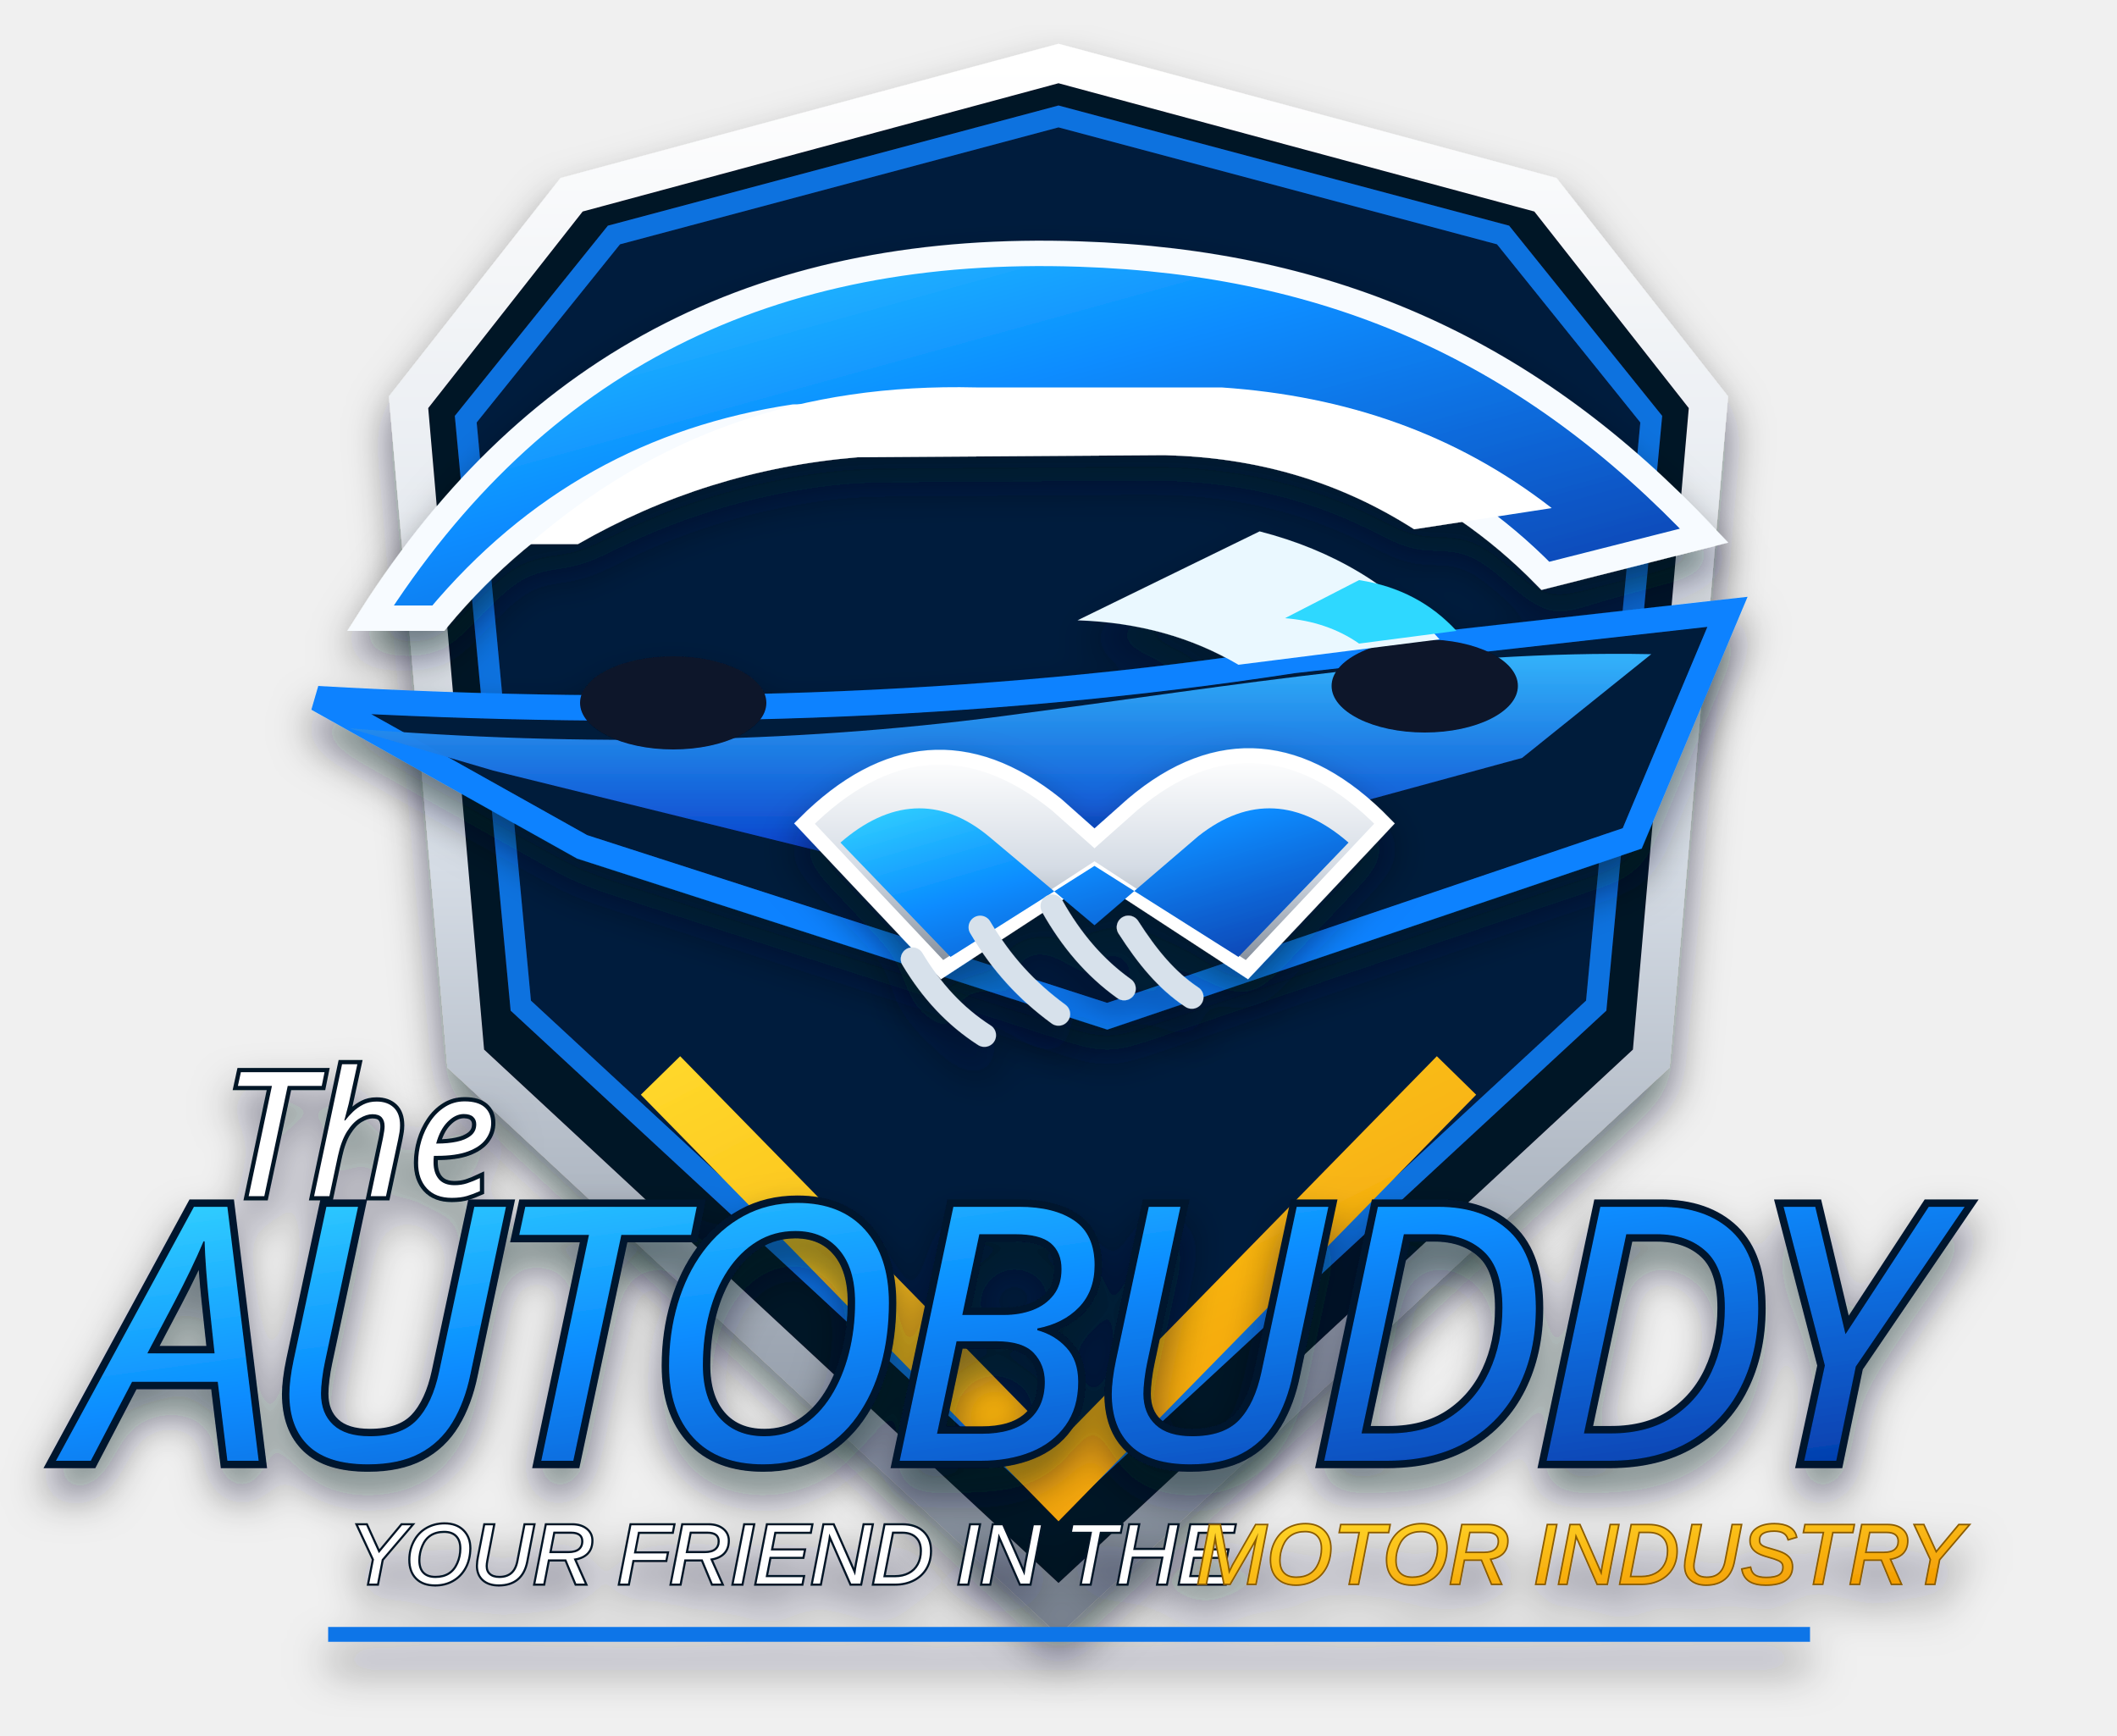
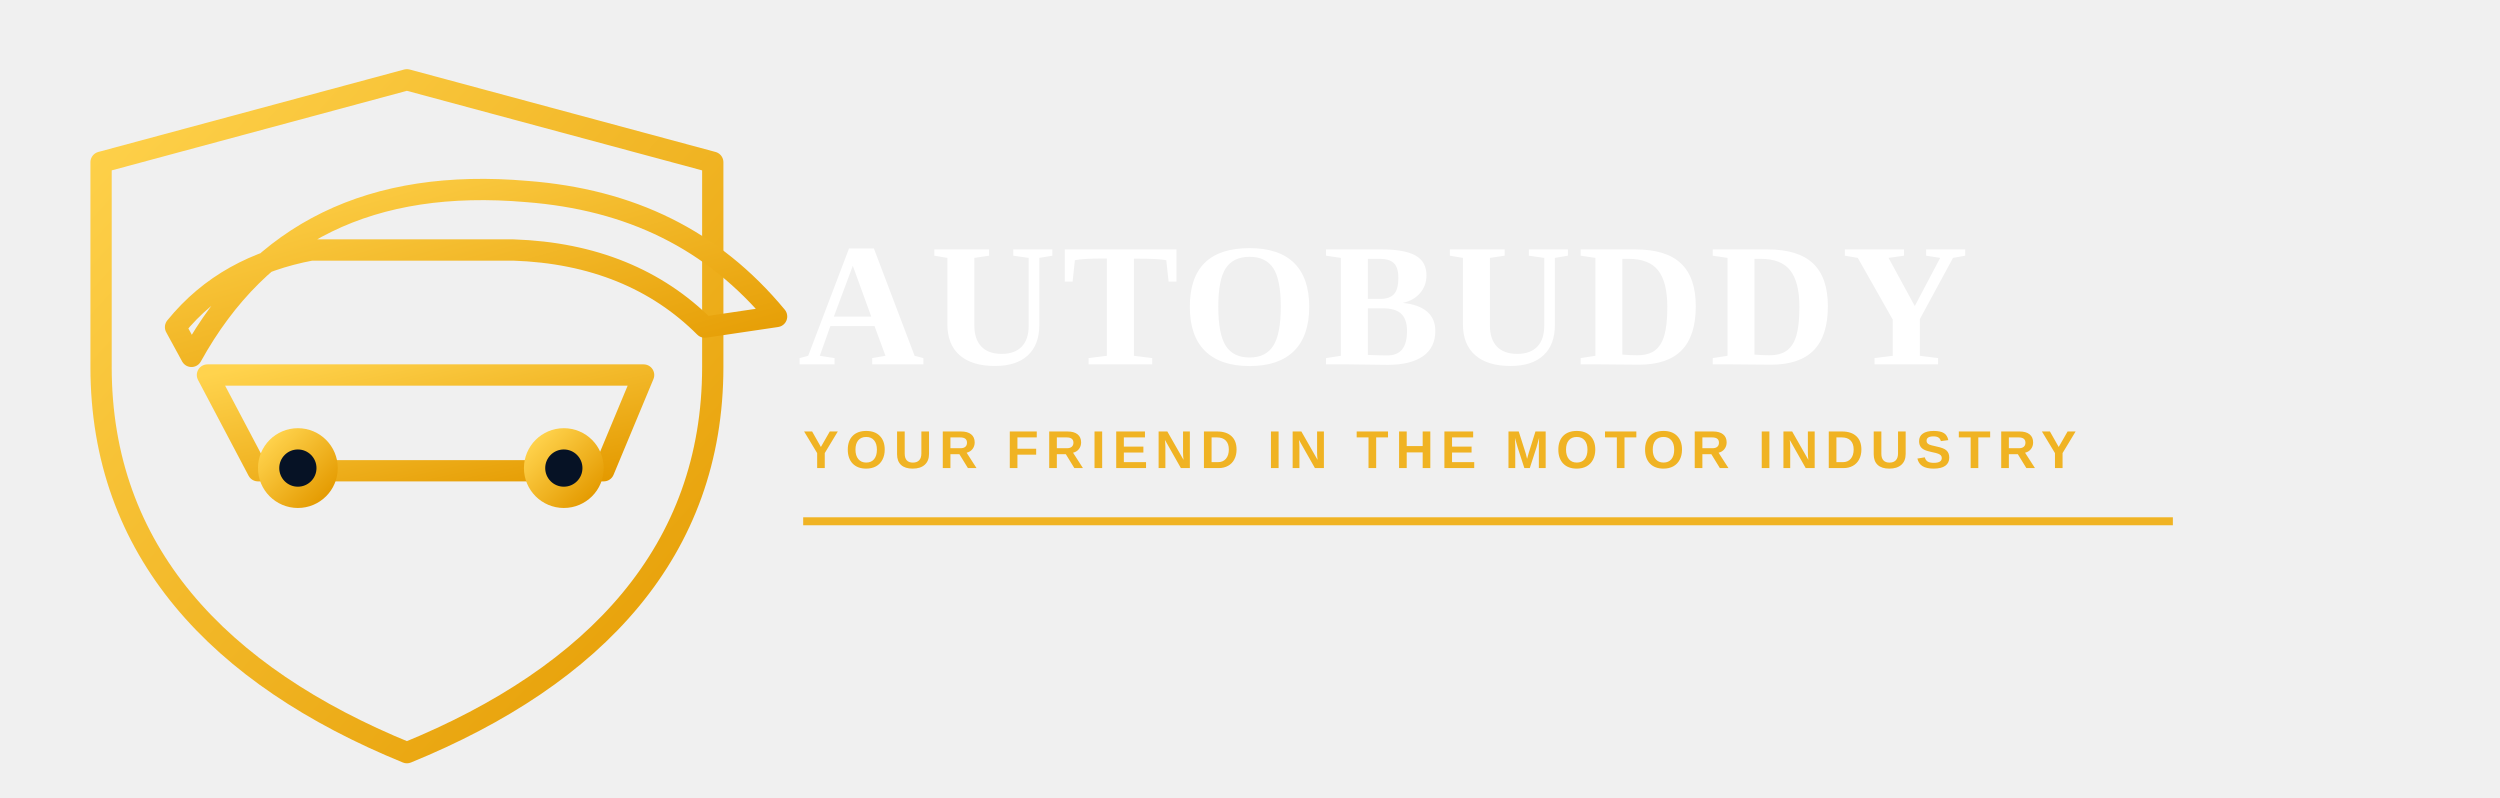
- <svg xmlns="http://www.w3.org/2000/svg" viewBox="0 0 1000 820" role="img" aria-labelledby="t d">
+ <svg xmlns="http://www.w3.org/2000/svg" viewBox="0 0 940 300" role="img" aria-label="Autobuddy - Your Friend in the Motor Industry">
  <defs>
-     <linearGradient id="b1" x1="0" y1="0" x2="1" y2="1">
-       <stop offset="0" stop-color="#34d4ff" />
-       <stop offset=".42" stop-color="#0a8cff" />
-       <stop offset="1" stop-color="#063aa8" />
+     <linearGradient id="gold" x1="0" y1="0" x2="1" y2="1">
+       <stop stop-color="#ffd34d" />
+       <stop offset="1" stop-color="#e49a00" />
    </linearGradient>
-     <linearGradient id="b2" x1="0" y1="0" x2="0" y2="1">
-       <stop offset="0" stop-color="#34b5ff" />
-       <stop offset="1" stop-color="#0a45d0" />
-     </linearGradient>
-     <linearGradient id="sil" x1="0" y1="0" x2="0" y2="1">
-       <stop offset="0" stop-color="#ffffff" />
-       <stop offset=".52" stop-color="#d5dce5" />
-       <stop offset="1" stop-color="#7f8997" />
-     </linearGradient>
-     <linearGradient id="gold" x1="0" y1="0" x2="1" y2="1">
-       <stop offset="0" stop-color="#ffd72a" />
-       <stop offset="1" stop-color="#f39a00" />
-     </linearGradient>
-     <filter id="sh" x="-25%" y="-25%" width="150%" height="160%">
-       <feDropShadow dx="0" dy="12" stdDeviation="10" flood-color="#001226" flood-opacity=".55" />
-     </filter>
  </defs>
-   <g filter="url(#sh)">
-     <path d="M500 30 730 92 807 190 780 500 500 760 220 500 193 190 270 92Z" fill="#061225" stroke="url(#sil)" stroke-width="18" />
-     <path d="M500 55 710 111 780 198 754 475 500 710 246 475 220 198 290 111Z" fill="#051b3e" stroke="#0b72df" stroke-width="10" />
-     <path d="M312 508 500 700 688 508" fill="none" stroke="url(#gold)" stroke-width="26" />
+   <g transform="translate(18 18)" fill="none" stroke="url(#gold)" stroke-width="8" stroke-linecap="round" stroke-linejoin="round">
+     <path d="M135 12 250 43v77c0 69-44 116-115 145C64 236 20 189 20 120V43z" />
+     <path d="M54 116c26-47 68-67 126-62 39 3 70 18 94 47l-27 4c-18-18-42-28-72-29H99c-21 4-38 13-51 29z" />
+     <path d="M60 123h164l-15 36H79z" />
+     <circle cx="94" cy="158" r="11" fill="#061225" />
+     <circle cx="194" cy="158" r="11" fill="#061225" />
  </g>
-   <g filter="url(#sh)">
-     <path d="M175 292c78-123 189-177 335-172 120 4 213 46 295 133l-75 19c-46-47-106-73-181-78l-174 3c-66 10-122 40-168 95z" fill="url(#b1)" stroke="#f7fbff" stroke-width="12" />
-     <path d="M250 257c60-52 129-76 211-74h116c59 4 111 22 156 57l-65 10c-36-23-75-34-118-35l-145 1c-48 4-92 18-132 41z" fill="#ffffff" />
-     <path d="M150 330c158 9 312 5 461-18l205-23-45 107-248 84-248-80z" fill="#041a3a" stroke="#0b82ff" stroke-width="12" />
-     <path d="M165 344c112 9 217 7 318-7 99-13 198-30 297-28l-61 49-154 42-178 2-154-38z" fill="url(#b2)" opacity=".98" />
-     <ellipse cx="318" cy="332" rx="44" ry="22" fill="#071329" />
-     <ellipse cx="673" cy="324" rx="44" ry="22" fill="#071329" />
-     <path d="M595 251c35 9 63 26 85 51l-95 12c-22-13-47-20-76-21z" fill="#eaf8ff" />
-     <path d="M642 274c19 3 34 11 46 24l-46 6c-10-7-22-11-35-12z" fill="#2dd8ff" />
-   </g>
-   <g transform="translate(0 8)" filter="url(#sh)">
-     <path d="M380 381c38-38 78-42 119-9l18 16 18-16c40-34 81-30 119 9l-65 69-72-47-72 47z" fill="url(#sil)" stroke="#ffffff" stroke-width="7" />
-     <path d="M397 390c23-20 47-22 70-3l50 42 49-42c24-19 48-17 71 3l-52 54-68-43-68 43z" fill="url(#b1)" />
-     <path d="M431 445c9 15 20 27 34 36M463 430c10 17 22 30 37 41M497 420c9 16 20 29 34 39M533 430c9 14 18 25 30 33" stroke="#d7e1eb" stroke-width="11" stroke-linecap="round" />
-   </g>
-   <g filter="url(#sh)">
-     <text x="105" y="565" fill="#ffffff" stroke="#061225" stroke-width="4" paint-order="stroke" font-family="Arial Black,Impact,sans-serif" font-size="82" font-style="italic">The</text>
-     <text x="36" y="690" fill="url(#b1)" stroke="#03142f" stroke-width="7" paint-order="stroke" font-family="Arial Black,Impact,sans-serif" font-size="168" font-style="italic" letter-spacing="-7">AUTOBUDDY</text>
-     <text x="165" y="748" fill="#ffffff" stroke="#061225" stroke-width="2" paint-order="stroke" font-family="Arial Black,Arial,sans-serif" font-size="40" font-style="italic">YOUR FRIEND IN THE</text>
-     <text x="565" y="748" fill="url(#gold)" stroke="#8b5c00" stroke-width="1.5" paint-order="stroke" font-family="Arial Black,Arial,sans-serif" font-size="40" font-style="italic">MOTOR INDUSTRY</text>
-     <path d="M155 772h700" stroke="#0a75e8" stroke-width="7" />
+   <g transform="translate(300 72)">
+     <text x="0" y="65" fill="#ffffff" font-family="Georgia,Times New Roman,serif" font-size="66" font-weight="700" letter-spacing="2">AUTOBUDDY</text>
+     <text x="2" y="104" fill="#f0b323" font-family="Arial,Helvetica,sans-serif" font-size="20" font-weight="700" letter-spacing="2.6">YOUR FRIEND IN THE MOTOR INDUSTRY</text>
+     <path d="M2 124h515" stroke="#f0b323" stroke-width="3" />
  </g>
</svg>
